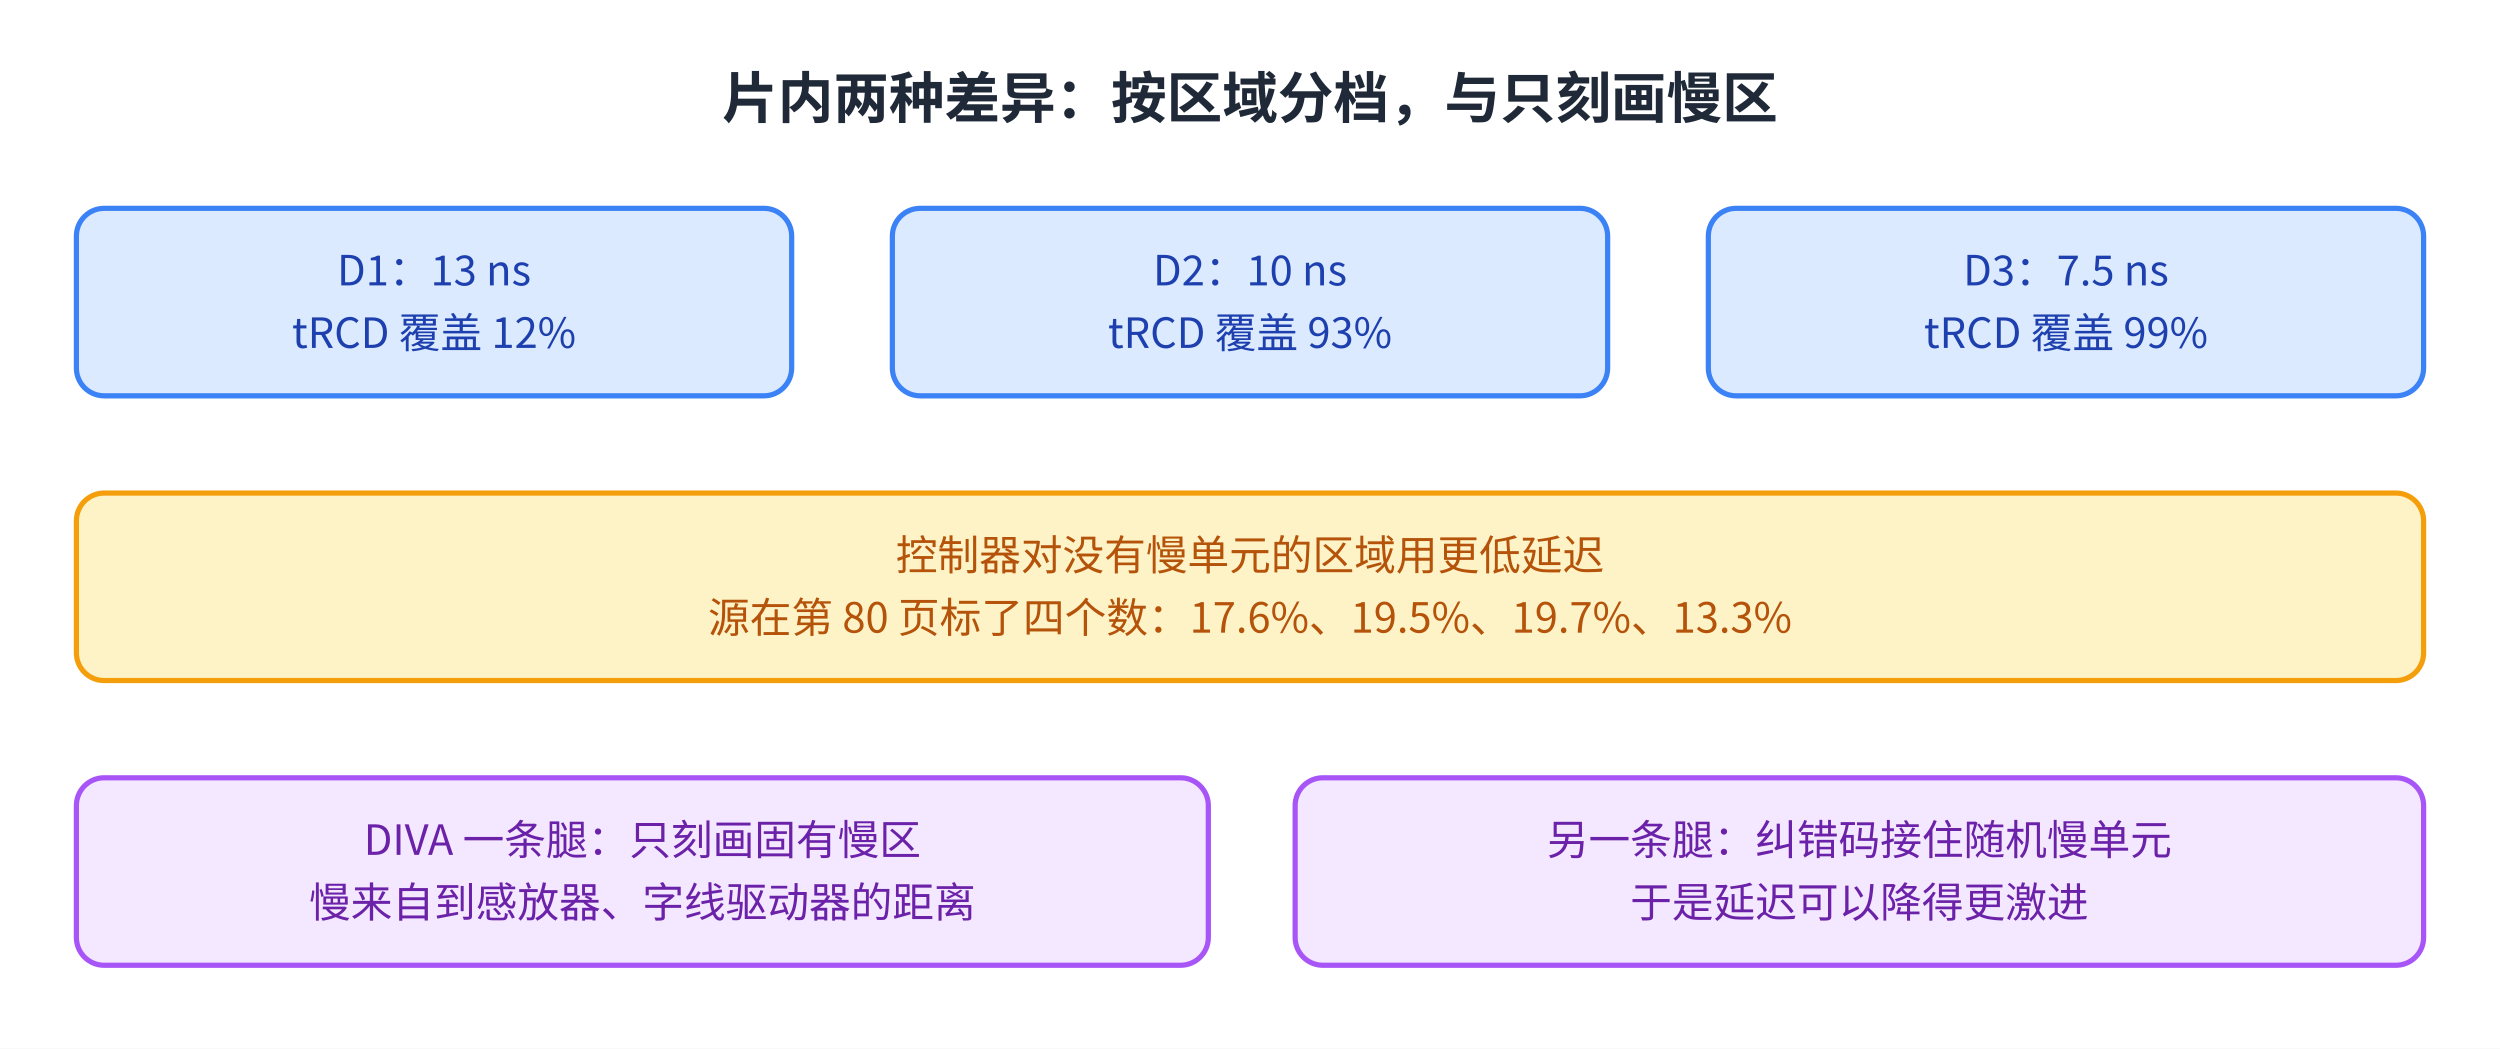
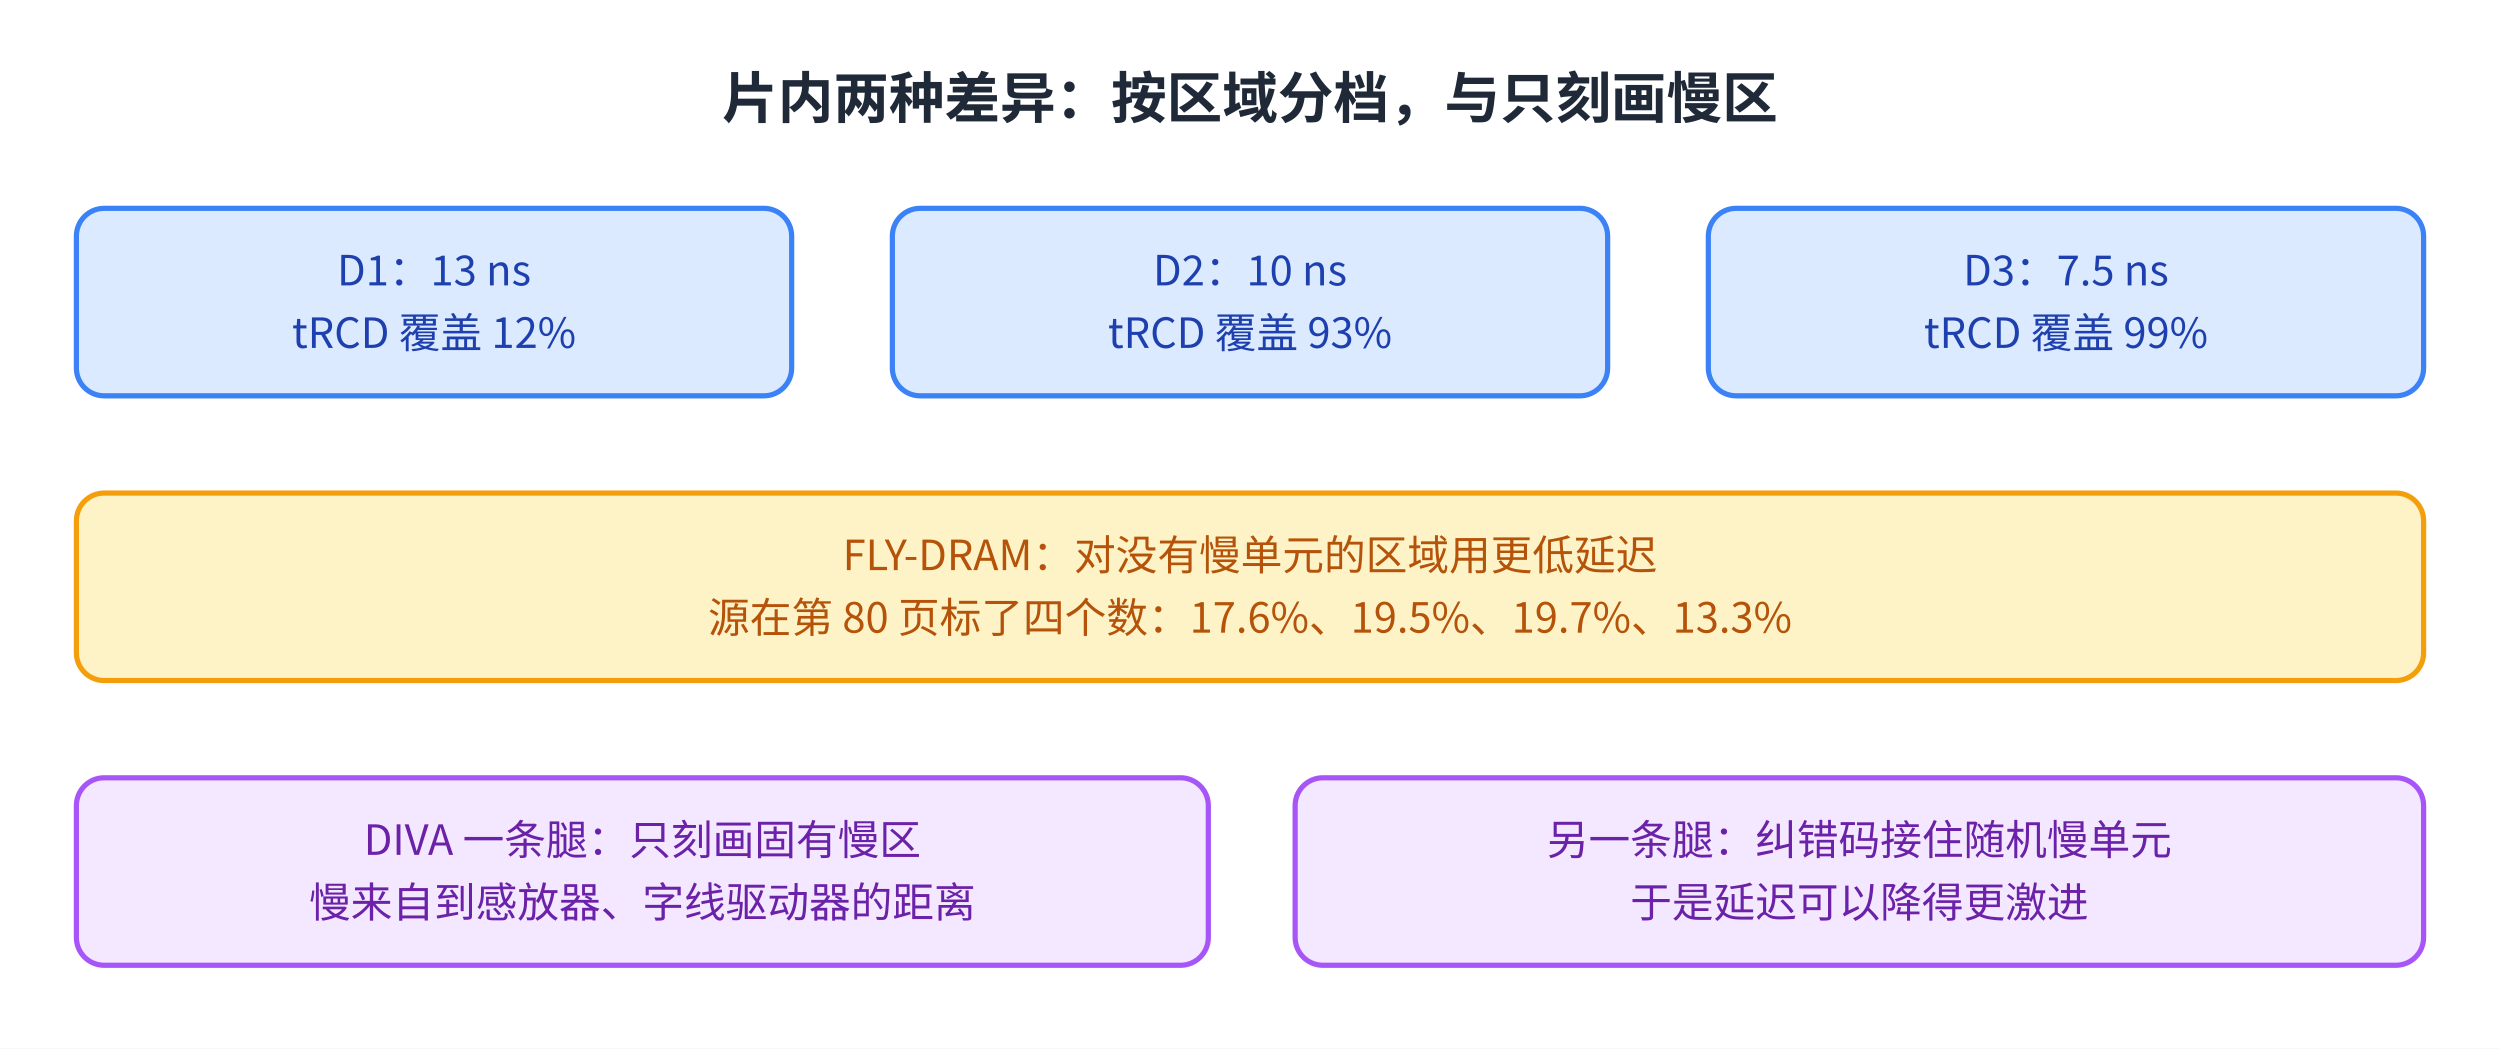
<svg xmlns="http://www.w3.org/2000/svg" viewBox="0 0 720 302" width="720" height="302" role="img" aria-labelledby="fig-l9-8-title fig-l9-8-desc">
  <defs>
    <style>
      text { font-family: 'PingFang SC', 'Microsoft YaHei', 'Noto Sans CJK SC', system-ui, sans-serif; }
    </style>
  </defs>
  <rect x="0" y="0" width="720" height="302" fill="#ffffff" />
  <text x="360" y="34" font-size="16" font-weight="600" fill="#1f2937" text-anchor="middle">片内两种差异：按区域分档，与只刻画慢区</text>
  <rect x="22" y="60" width="206" height="54" rx="8" fill="#dbeafe" stroke="#3b82f6" stroke-width="1.5" />
  <text x="125" y="82.2" font-size="12" fill="#1e40af" text-anchor="middle">D1：13 ns</text>
  <text x="125" y="100.2" font-size="12" fill="#1e40af" text-anchor="middle">tRCD 覆盖 12%</text>
  <rect x="257" y="60" width="206" height="54" rx="8" fill="#dbeafe" stroke="#3b82f6" stroke-width="1.5" />
  <text x="360" y="82.2" font-size="12" fill="#1e40af" text-anchor="middle">D2：10 ns</text>
  <text x="360" y="100.2" font-size="12" fill="#1e40af" text-anchor="middle">tRCD 覆盖 93%</text>
  <rect x="492" y="60" width="206" height="54" rx="8" fill="#dbeafe" stroke="#3b82f6" stroke-width="1.5" />
  <text x="595" y="82.2" font-size="12" fill="#1e40af" text-anchor="middle">D3：7.5 ns</text>
  <text x="595" y="100.2" font-size="12" fill="#1e40af" text-anchor="middle">tRCD 覆盖 99%</text>
  <rect x="22" y="142" width="676" height="54" rx="8" fill="#fef3c7" stroke="#f59e0b" stroke-width="1.5" />
-   <text x="360" y="164.2" font-size="12" fill="#b45309" text-anchor="middle">控制器对没有慢单元的区域用更低延迟</text>
+   <text x="360" y="164.2" font-size="12" fill="#b45309" text-anchor="middle">FLY-DRAM：对没有慢单元的区域用更低延迟</text>
  <text x="360" y="182.2" font-size="12" fill="#b45309" text-anchor="middle">源在第 80 页标了四个数：17.6%、19.5%、19.7%、13.3%</text>
  <rect x="22" y="224" width="326" height="54" rx="8" fill="#f3e8ff" stroke="#a855f7" stroke-width="1.5" />
  <text x="185" y="246.2" font-size="12" fill="#6b21a8" text-anchor="middle">DIVA 一条腿：只刻画固有慢区</text>
  <text x="185" y="264.2" font-size="12" fill="#6b21a8" text-anchor="middle">慢来自到感放器、字线驱动器的距离</text>
  <rect x="373" y="224" width="325" height="54" rx="8" fill="#f3e8ff" stroke="#a855f7" stroke-width="1.5" />
  <text x="535.5" y="246.2" font-size="12" fill="#6b21a8" text-anchor="middle">另一条腿：纠错码接住随机慢单元</text>
  <text x="535.5" y="264.2" font-size="12" fill="#6b21a8" text-anchor="middle">于是延迟可以降得更激进</text>
</svg>
